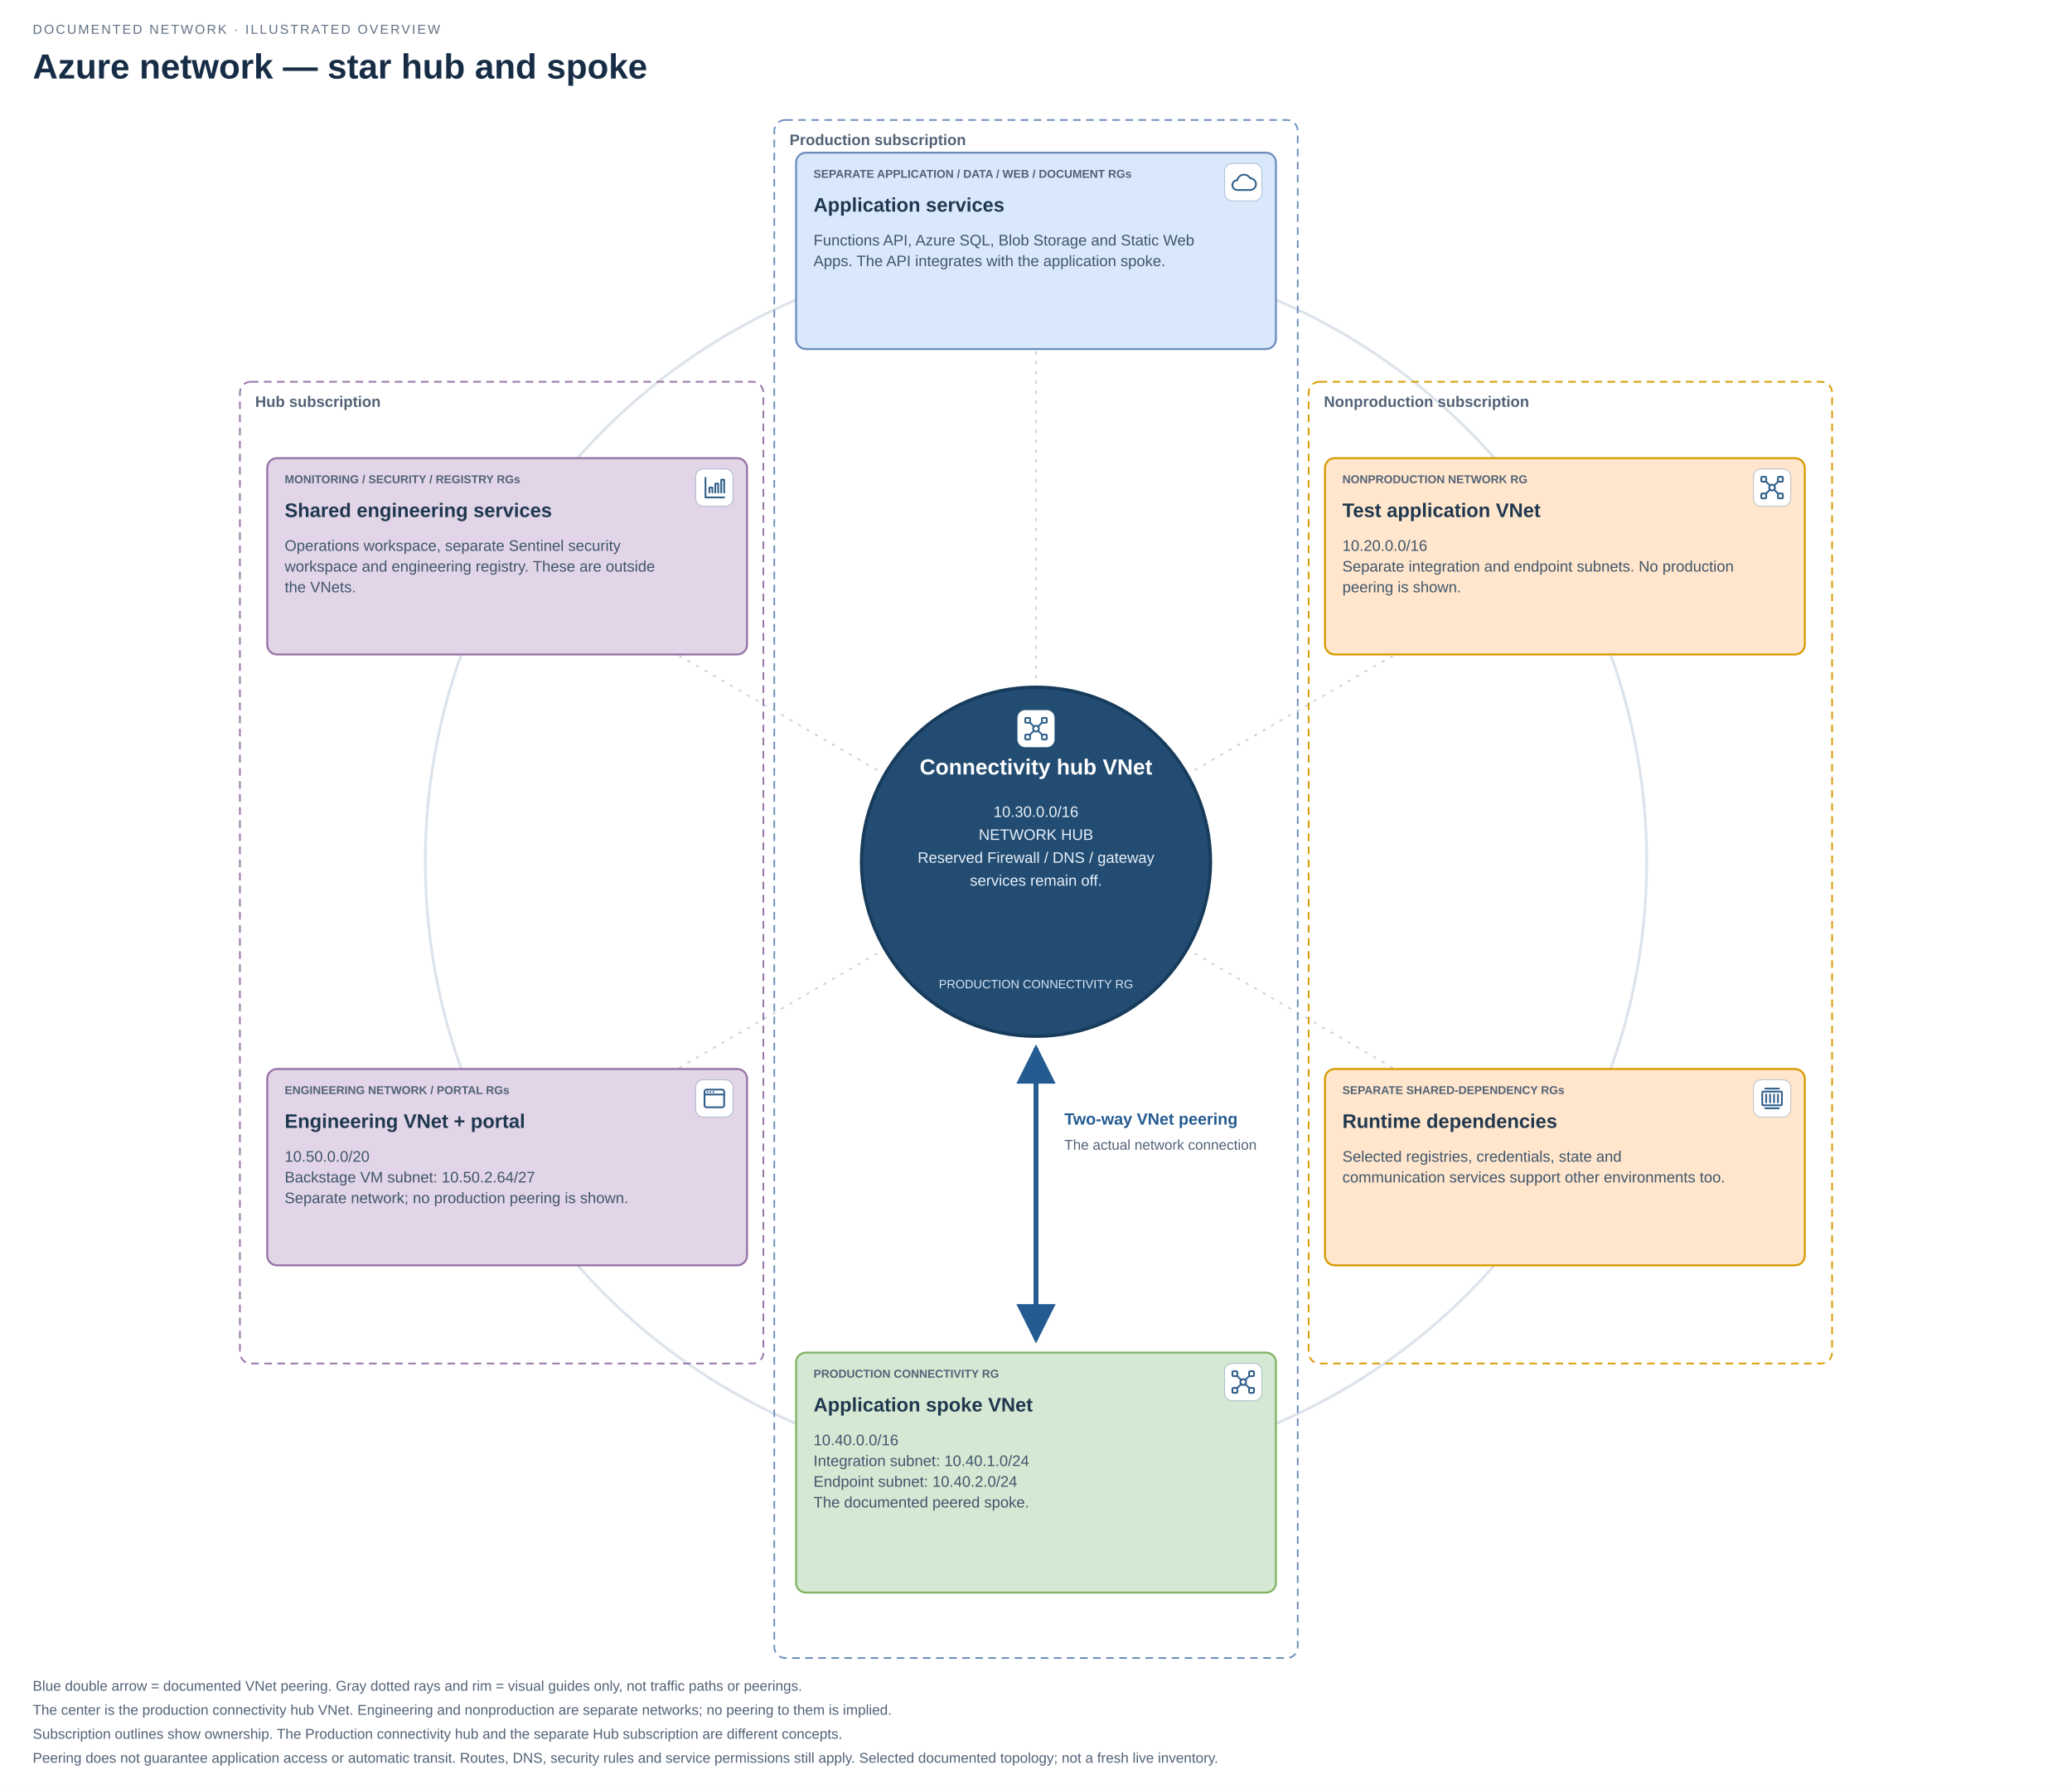
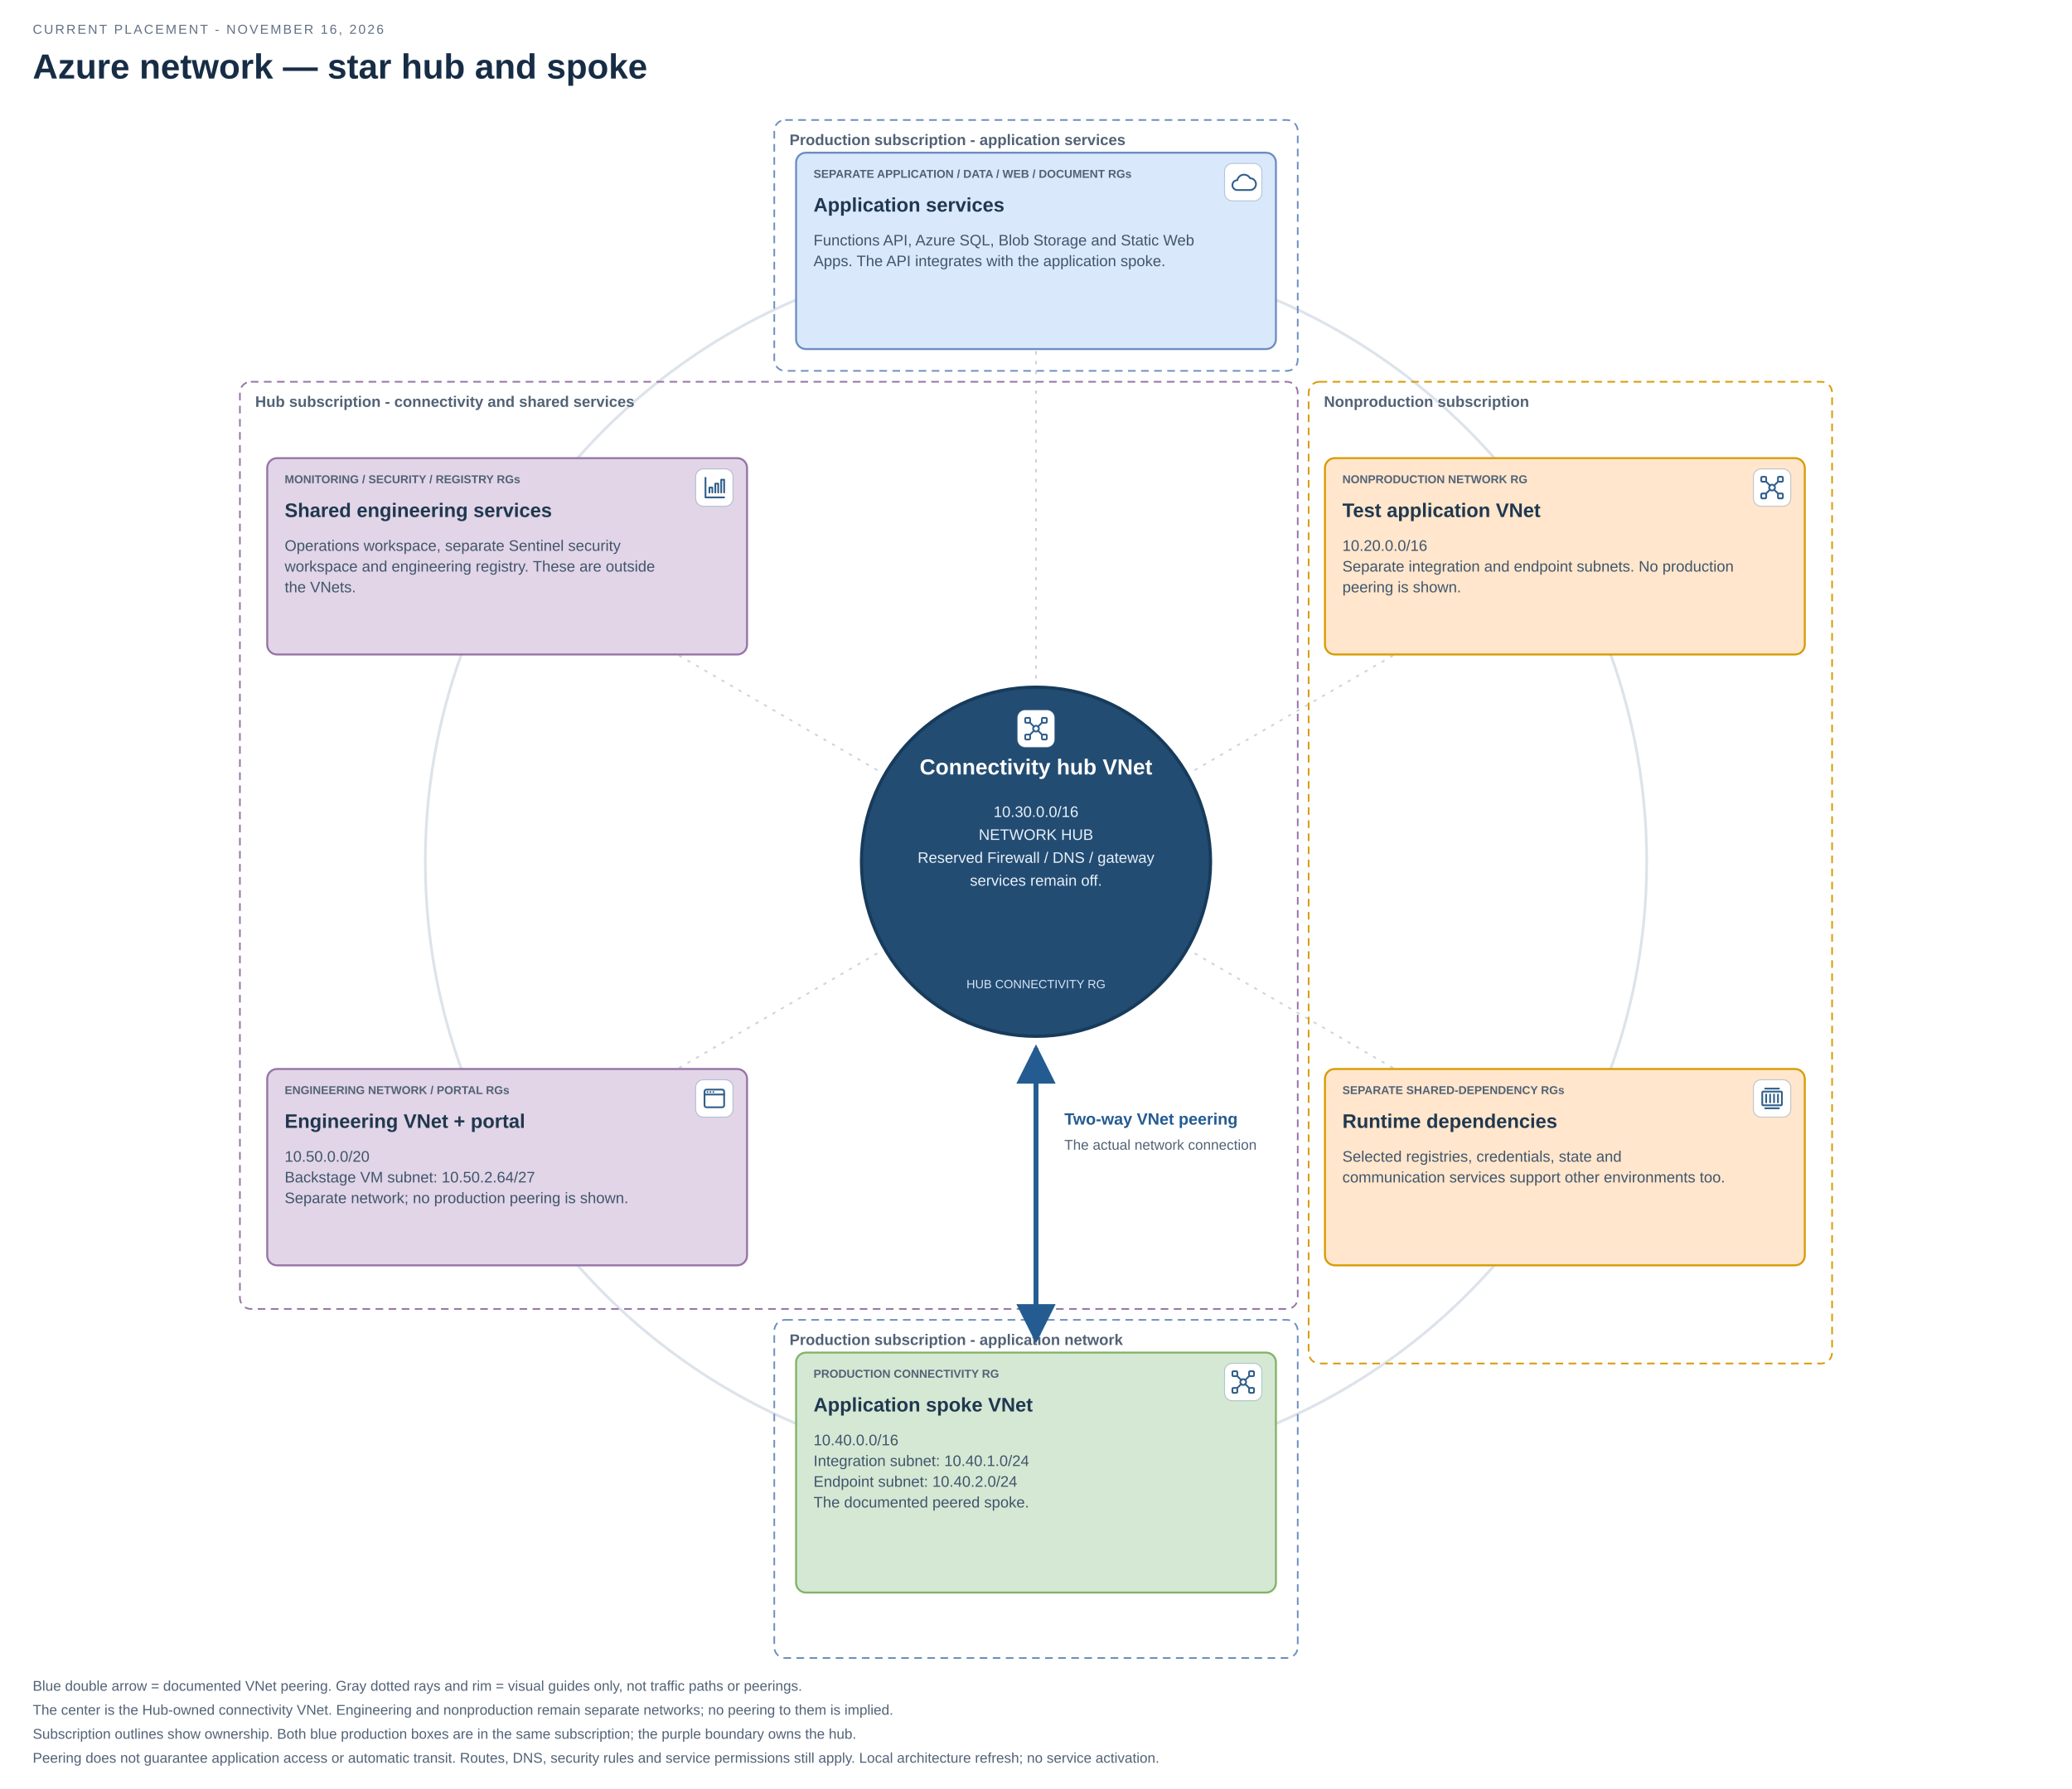
<svg xmlns="http://www.w3.org/2000/svg" width="1900" height="1640" viewBox="0 0 1900 1640" role="img" aria-labelledby="title desc">
  <defs>
    <marker id="peer" viewBox="0 0 10 10" refX="9" refY="5" markerWidth="8" markerHeight="8" orient="auto-start-reverse">
      <path d="M0 0 L10 5 L0 10z" fill="#245b91" />
    </marker>
  </defs>
  <rect width="1900" height="1640" fill="white" />
  <g font-family="Arial,Helvetica,sans-serif">
-     <text x="30" y="31" font-size="12" letter-spacing="1.6" fill="#617084">DOCUMENTED NETWORK · ILLUSTRATED OVERVIEW</text>
+     <text x="30" y="31" font-size="12" letter-spacing="1.6" fill="#617084">CURRENT PLACEMENT - NOVEMBER 16, 2026</text>
    <text x="30" y="72" font-size="32" font-weight="700" fill="#172d46">Azure network — star hub and spoke</text>
    <circle cx="950" cy="790" r="560" fill="none" stroke="#dde3eb" stroke-width="2.5" />
    <path d="M950.0 622.0 L950.0 230.0" fill="none" stroke="#c9d2de" stroke-width="1.5" stroke-dasharray="3 6" />
    <path d="M1095.492 706.0 L1434.974 510" fill="none" stroke="#c9d2de" stroke-width="1.5" stroke-dasharray="3 6" />
    <path d="M1095.492 874.0 L1434.974 1070.0" fill="none" stroke="#c9d2de" stroke-width="1.5" stroke-dasharray="3 6" />
    <path d="M804.508 874.0 L465.026 1070.0" fill="none" stroke="#c9d2de" stroke-width="1.5" stroke-dasharray="3 6" />
    <path d="M804.508 706.0 L465.026 510" fill="none" stroke="#c9d2de" stroke-width="1.5" stroke-dasharray="3 6" />
-     <g data-node="prod">
-       <rect x="710" y="110" width="480" height="1410" rx="10" fill="none" stroke="#6c8ebf" stroke-width="1.5" stroke-dasharray="7 5" />
-       <text x="724" y="133" font-size="14" font-weight="700" fill="#526276">Production subscription</text>
+     <g data-node="prod-app">
+       <rect x="710" y="110" width="480" height="230" rx="10" fill="none" stroke="#6c8ebf" stroke-width="1.5" stroke-dasharray="7 5" />
+       <text x="724" y="133" font-size="14" font-weight="700" fill="#526276">Production subscription - application services</text>
+     </g>
+     <g data-node="prod-spoke">
+       <rect x="710" y="1210" width="480" height="310" rx="10" fill="none" stroke="#6c8ebf" stroke-width="1.5" stroke-dasharray="7 5" />
+       <text x="724" y="1233" font-size="14" font-weight="700" fill="#526276">Production subscription - application network</text>
    </g>
    <g data-node="hub-sub">
-       <rect x="220" y="350" width="480" height="900" rx="10" fill="none" stroke="#9673a6" stroke-width="1.5" stroke-dasharray="7 5" />
-       <text x="234" y="373" font-size="14" font-weight="700" fill="#526276">Hub subscription</text>
+       <rect x="220" y="350" width="970" height="850" rx="10" fill="none" stroke="#9673a6" stroke-width="1.5" stroke-dasharray="7 5" />
+       <text x="234" y="373" font-size="14" font-weight="700" fill="#526276">Hub subscription - connectivity and shared services</text>
    </g>
    <g data-node="np-sub">
      <rect x="1200" y="350" width="480" height="900" rx="10" fill="none" stroke="#d79b00" stroke-width="1.5" stroke-dasharray="7 5" />
      <text x="1214" y="373" font-size="14" font-weight="700" fill="#526276">Nonproduction subscription</text>
    </g>
    <g data-node="app-services">
      <rect x="730.0" y="140.0" width="440" height="180" rx="9" fill="#dae8fc" stroke="#6c8ebf" stroke-width="1.8" />
      <text x="746.0" y="163.0" font-size="10.5" font-weight="700" fill="#526276">SEPARATE APPLICATION / DATA / WEB / DOCUMENT RGs</text>
      <text x="746.0" y="194.0" font-size="18" font-weight="700" fill="#20384f">Application services</text>
      <text x="746.0" y="225.0" font-size="14" fill="#40556b">Functions API, Azure SQL, Blob Storage and Static Web</text>
      <text x="746.0" y="244.0" font-size="14" fill="#40556b">Apps. The API integrates with the application spoke.</text>
      <svg width="36" height="36" viewBox="0 0 40 40" x="1122.0" y="149.0" data-purpose-icon="app-services">
        <rect x="1" y="1" width="38" height="38" rx="8" fill="white" stroke="#315f8a" stroke-opacity="0.3" />
        <g transform="translate(8 8)" fill="none" stroke="#315f8a" stroke-width="1.8" stroke-linecap="round" stroke-linejoin="round">
          <path d="M6 20a5 5 0 1 1 0-10 7 7 0 0 1 13-2 6 6 0 1 1 0 12H6Z" />
        </g>
      </svg>
    </g>
    <g data-node="np-network">
      <rect x="1214.97" y="420.0" width="440" height="180" rx="9" fill="#ffe6cc" stroke="#d79b00" stroke-width="1.8" />
      <text x="1230.97" y="443.0" font-size="10.5" font-weight="700" fill="#526276">NONPRODUCTION NETWORK RG</text>
      <text x="1230.97" y="474.0" font-size="18" font-weight="700" fill="#20384f">Test application VNet</text>
      <text x="1230.97" y="505.0" font-size="14" fill="#40556b">10.20.0.0/16</text>
      <text x="1230.97" y="524.0" font-size="14" fill="#40556b">Separate integration and endpoint subnets. No production</text>
      <text x="1230.97" y="543.0" font-size="14" fill="#40556b">peering is shown.</text>
      <svg width="36" height="36" viewBox="0 0 40 40" x="1606.97" y="429.0" data-purpose-icon="np-network">
        <rect x="1" y="1" width="38" height="38" rx="8" fill="white" stroke="#315f8a" stroke-opacity="0.3" />
        <g transform="translate(8 8)" fill="none" stroke="#315f8a" stroke-width="1.8" stroke-linecap="round" stroke-linejoin="round">
          <circle cx="12" cy="12" r="3" />
          <rect x="1" y="1" width="5" height="5" rx="1" />
          <rect x="18" y="1" width="5" height="5" rx="1" />
          <rect x="1" y="18" width="5" height="5" rx="1" />
          <rect x="18" y="18" width="5" height="5" rx="1" />
          <path d="m6 6 4 4m4 0 4-4M6 18l4-4m4 0 4 4" />
        </g>
      </svg>
    </g>
    <g data-node="np-shared">
      <rect x="1214.97" y="980.0" width="440" height="180" rx="9" fill="#ffe6cc" stroke="#d79b00" stroke-width="1.8" />
      <text x="1230.97" y="1003.0" font-size="10.5" font-weight="700" fill="#526276">SEPARATE SHARED-DEPENDENCY RGs</text>
      <text x="1230.97" y="1034.0" font-size="18" font-weight="700" fill="#20384f">Runtime dependencies</text>
      <text x="1230.97" y="1065.0" font-size="14" fill="#40556b">Selected registries, credentials, state and</text>
      <text x="1230.97" y="1084.0" font-size="14" fill="#40556b">communication services support other environments too.</text>
      <svg width="36" height="36" viewBox="0 0 40 40" x="1606.97" y="989.0" data-purpose-icon="np-shared">
        <rect x="1" y="1" width="38" height="38" rx="8" fill="white" stroke="#315f8a" stroke-opacity="0.3" />
        <g transform="translate(8 8)" fill="none" stroke="#315f8a" stroke-width="1.8" stroke-linecap="round" stroke-linejoin="round">
          <rect x="2" y="5" width="20" height="14" rx="1" />
          <path d="M6 8v8m4-8v8m4-8v8m4-8v8M5 2h14M5 22h14" />
        </g>
      </svg>
    </g>
    <g data-node="spoke">
      <rect x="730.0" y="1240.0" width="440" height="220" rx="9" fill="#d5e8d4" stroke="#82b366" stroke-width="1.8" />
      <text x="746.0" y="1263.0" font-size="10.5" font-weight="700" fill="#526276">PRODUCTION CONNECTIVITY RG</text>
      <text x="746.0" y="1294.0" font-size="18" font-weight="700" fill="#20384f">Application spoke VNet</text>
      <text x="746.0" y="1325.0" font-size="14" fill="#40556b">10.40.0.0/16</text>
      <text x="746.0" y="1344.0" font-size="14" fill="#40556b">Integration subnet: 10.40.1.0/24</text>
      <text x="746.0" y="1363.0" font-size="14" fill="#40556b">Endpoint subnet: 10.40.2.0/24</text>
      <text x="746.0" y="1382.0" font-size="14" fill="#40556b">The documented peered spoke.</text>
      <svg width="36" height="36" viewBox="0 0 40 40" x="1122.0" y="1249.0" data-purpose-icon="spoke">
        <rect x="1" y="1" width="38" height="38" rx="8" fill="white" stroke="#315f8a" stroke-opacity="0.3" />
        <g transform="translate(8 8)" fill="none" stroke="#315f8a" stroke-width="1.8" stroke-linecap="round" stroke-linejoin="round">
          <circle cx="12" cy="12" r="3" />
          <rect x="1" y="1" width="5" height="5" rx="1" />
          <rect x="18" y="1" width="5" height="5" rx="1" />
          <rect x="1" y="18" width="5" height="5" rx="1" />
          <rect x="18" y="18" width="5" height="5" rx="1" />
          <path d="m6 6 4 4m4 0 4-4M6 18l4-4m4 0 4 4" />
        </g>
      </svg>
    </g>
    <g data-node="engineering">
      <rect x="245.03" y="980.0" width="440" height="180" rx="9" fill="#e1d5e7" stroke="#9673a6" stroke-width="1.8" />
      <text x="261.03" y="1003.0" font-size="10.5" font-weight="700" fill="#526276">ENGINEERING NETWORK / PORTAL RGs</text>
      <text x="261.03" y="1034.0" font-size="18" font-weight="700" fill="#20384f">Engineering VNet + portal</text>
      <text x="261.03" y="1065.0" font-size="14" fill="#40556b">10.50.0.0/20</text>
      <text x="261.03" y="1084.0" font-size="14" fill="#40556b">Backstage VM subnet: 10.50.2.64/27</text>
      <text x="261.03" y="1103.0" font-size="14" fill="#40556b">Separate network; no production peering is shown.</text>
      <svg width="36" height="36" viewBox="0 0 40 40" x="637.03" y="989.0" data-purpose-icon="engineering">
        <rect x="1" y="1" width="38" height="38" rx="8" fill="white" stroke="#315f8a" stroke-opacity="0.3" />
        <g transform="translate(8 8)" fill="none" stroke="#315f8a" stroke-width="1.8" stroke-linecap="round" stroke-linejoin="round">
          <rect x="2" y="3" width="20" height="18" rx="2" />
          <path d="M2 8h20M5 5.5h.1M8 5.5h.1M11 5.5h.1" />
        </g>
      </svg>
    </g>
    <g data-node="monitoring">
      <rect x="245.03" y="420.0" width="440" height="180" rx="9" fill="#e1d5e7" stroke="#9673a6" stroke-width="1.8" />
      <text x="261.03" y="443.0" font-size="10.5" font-weight="700" fill="#526276">MONITORING / SECURITY / REGISTRY RGs</text>
      <text x="261.03" y="474.0" font-size="18" font-weight="700" fill="#20384f">Shared engineering services</text>
      <text x="261.03" y="505.0" font-size="14" fill="#40556b">Operations workspace, separate Sentinel security</text>
      <text x="261.03" y="524.0" font-size="14" fill="#40556b">workspace and engineering registry. These are outside</text>
      <text x="261.03" y="543.0" font-size="14" fill="#40556b">the VNets.</text>
      <svg width="36" height="36" viewBox="0 0 40 40" x="637.03" y="429.0" data-purpose-icon="monitoring">
        <rect x="1" y="1" width="38" height="38" rx="8" fill="white" stroke="#315f8a" stroke-opacity="0.3" />
        <g transform="translate(8 8)" fill="none" stroke="#315f8a" stroke-width="1.8" stroke-linecap="round" stroke-linejoin="round">
          <path d="M3 2v20h19M7 17v-5h3v5m3 0V8h3v9m3 0V4h3v13" />
        </g>
      </svg>
    </g>
    <g data-node="hub-vnet">
      <rect x="790" y="630" width="320" height="320" fill="none" stroke="none" />
      <circle cx="950" cy="790" r="160" fill="#234c72" stroke="#173b5b" stroke-width="3" />
      <text x="950" y="710" text-anchor="middle" font-size="20" font-weight="700" fill="white">Connectivity hub VNet</text>
      <text x="950" y="749" text-anchor="middle" font-size="14" fill="#e7f0f9">10.30.0.0/16</text>
      <text x="950" y="770" text-anchor="middle" font-size="14" fill="#e7f0f9">NETWORK HUB</text>
      <text x="950" y="791" text-anchor="middle" font-size="14" fill="#e7f0f9">Reserved Firewall / DNS / gateway</text>
      <text x="950" y="812" text-anchor="middle" font-size="14" fill="#e7f0f9">services remain off.</text>
-       <text x="950" y="906" text-anchor="middle" font-size="11" fill="#d5e6f6">PRODUCTION CONNECTIVITY RG</text>
+       <text x="950" y="906" text-anchor="middle" font-size="11" fill="#d5e6f6">HUB CONNECTIVITY RG</text>
      <svg width="36" height="36" viewBox="0 0 40 40" x="932.0" y="650" data-purpose-icon="hub-vnet">
        <rect x="1" y="1" width="38" height="38" rx="8" fill="white" stroke="#315f8a" stroke-opacity="0.3" />
        <g transform="translate(8 8)" fill="none" stroke="#315f8a" stroke-width="1.8" stroke-linecap="round" stroke-linejoin="round">
          <circle cx="12" cy="12" r="3" />
          <rect x="1" y="1" width="5" height="5" rx="1" />
          <rect x="18" y="1" width="5" height="5" rx="1" />
          <rect x="1" y="18" width="5" height="5" rx="1" />
          <rect x="18" y="18" width="5" height="5" rx="1" />
          <path d="m6 6 4 4m4 0 4-4M6 18l4-4m4 0 4 4" />
        </g>
      </svg>
    </g>
    <path d="M950 961 V1228.0" fill="none" stroke="#245b91" stroke-width="4.5" marker-start="url(#peer)" marker-end="url(#peer)" />
    <rect x="964" y="1009" width="214" height="58" rx="5" fill="white" />
    <text x="976" y="1031" font-size="15" font-weight="700" fill="#245b91">Two-way VNet peering</text>
    <text x="976" y="1054" font-size="13" fill="#526276">The actual network connection</text>
    <text x="30" y="1550" font-size="13" fill="#526276">Blue double arrow = documented VNet peering. Gray dotted rays and rim = visual guides only, not traffic paths or peerings.</text>
-     <text x="30" y="1572" font-size="13" fill="#526276">The center is the production connectivity hub VNet. Engineering and nonproduction are separate networks; no peering to them is implied.</text>
-     <text x="30" y="1594" font-size="13" fill="#526276">Subscription outlines show ownership. The Production connectivity hub and the separate Hub subscription are different concepts.</text>
-     <text x="30" y="1616" font-size="13" fill="#526276">Peering does not guarantee application access or automatic transit. Routes, DNS, security rules and service permissions still apply. Selected documented topology; not a fresh live inventory.</text>
+     <text x="30" y="1572" font-size="13" fill="#526276">The center is the Hub-owned connectivity VNet. Engineering and nonproduction remain separate networks; no peering to them is implied.</text>
+     <text x="30" y="1594" font-size="13" fill="#526276">Subscription outlines show ownership. Both blue production boxes are in the same subscription; the purple boundary owns the hub.</text>
+     <text x="30" y="1616" font-size="13" fill="#526276">Peering does not guarantee application access or automatic transit. Routes, DNS, security rules and service permissions still apply. Local architecture refresh; no service activation.</text>
  </g>
</svg>
